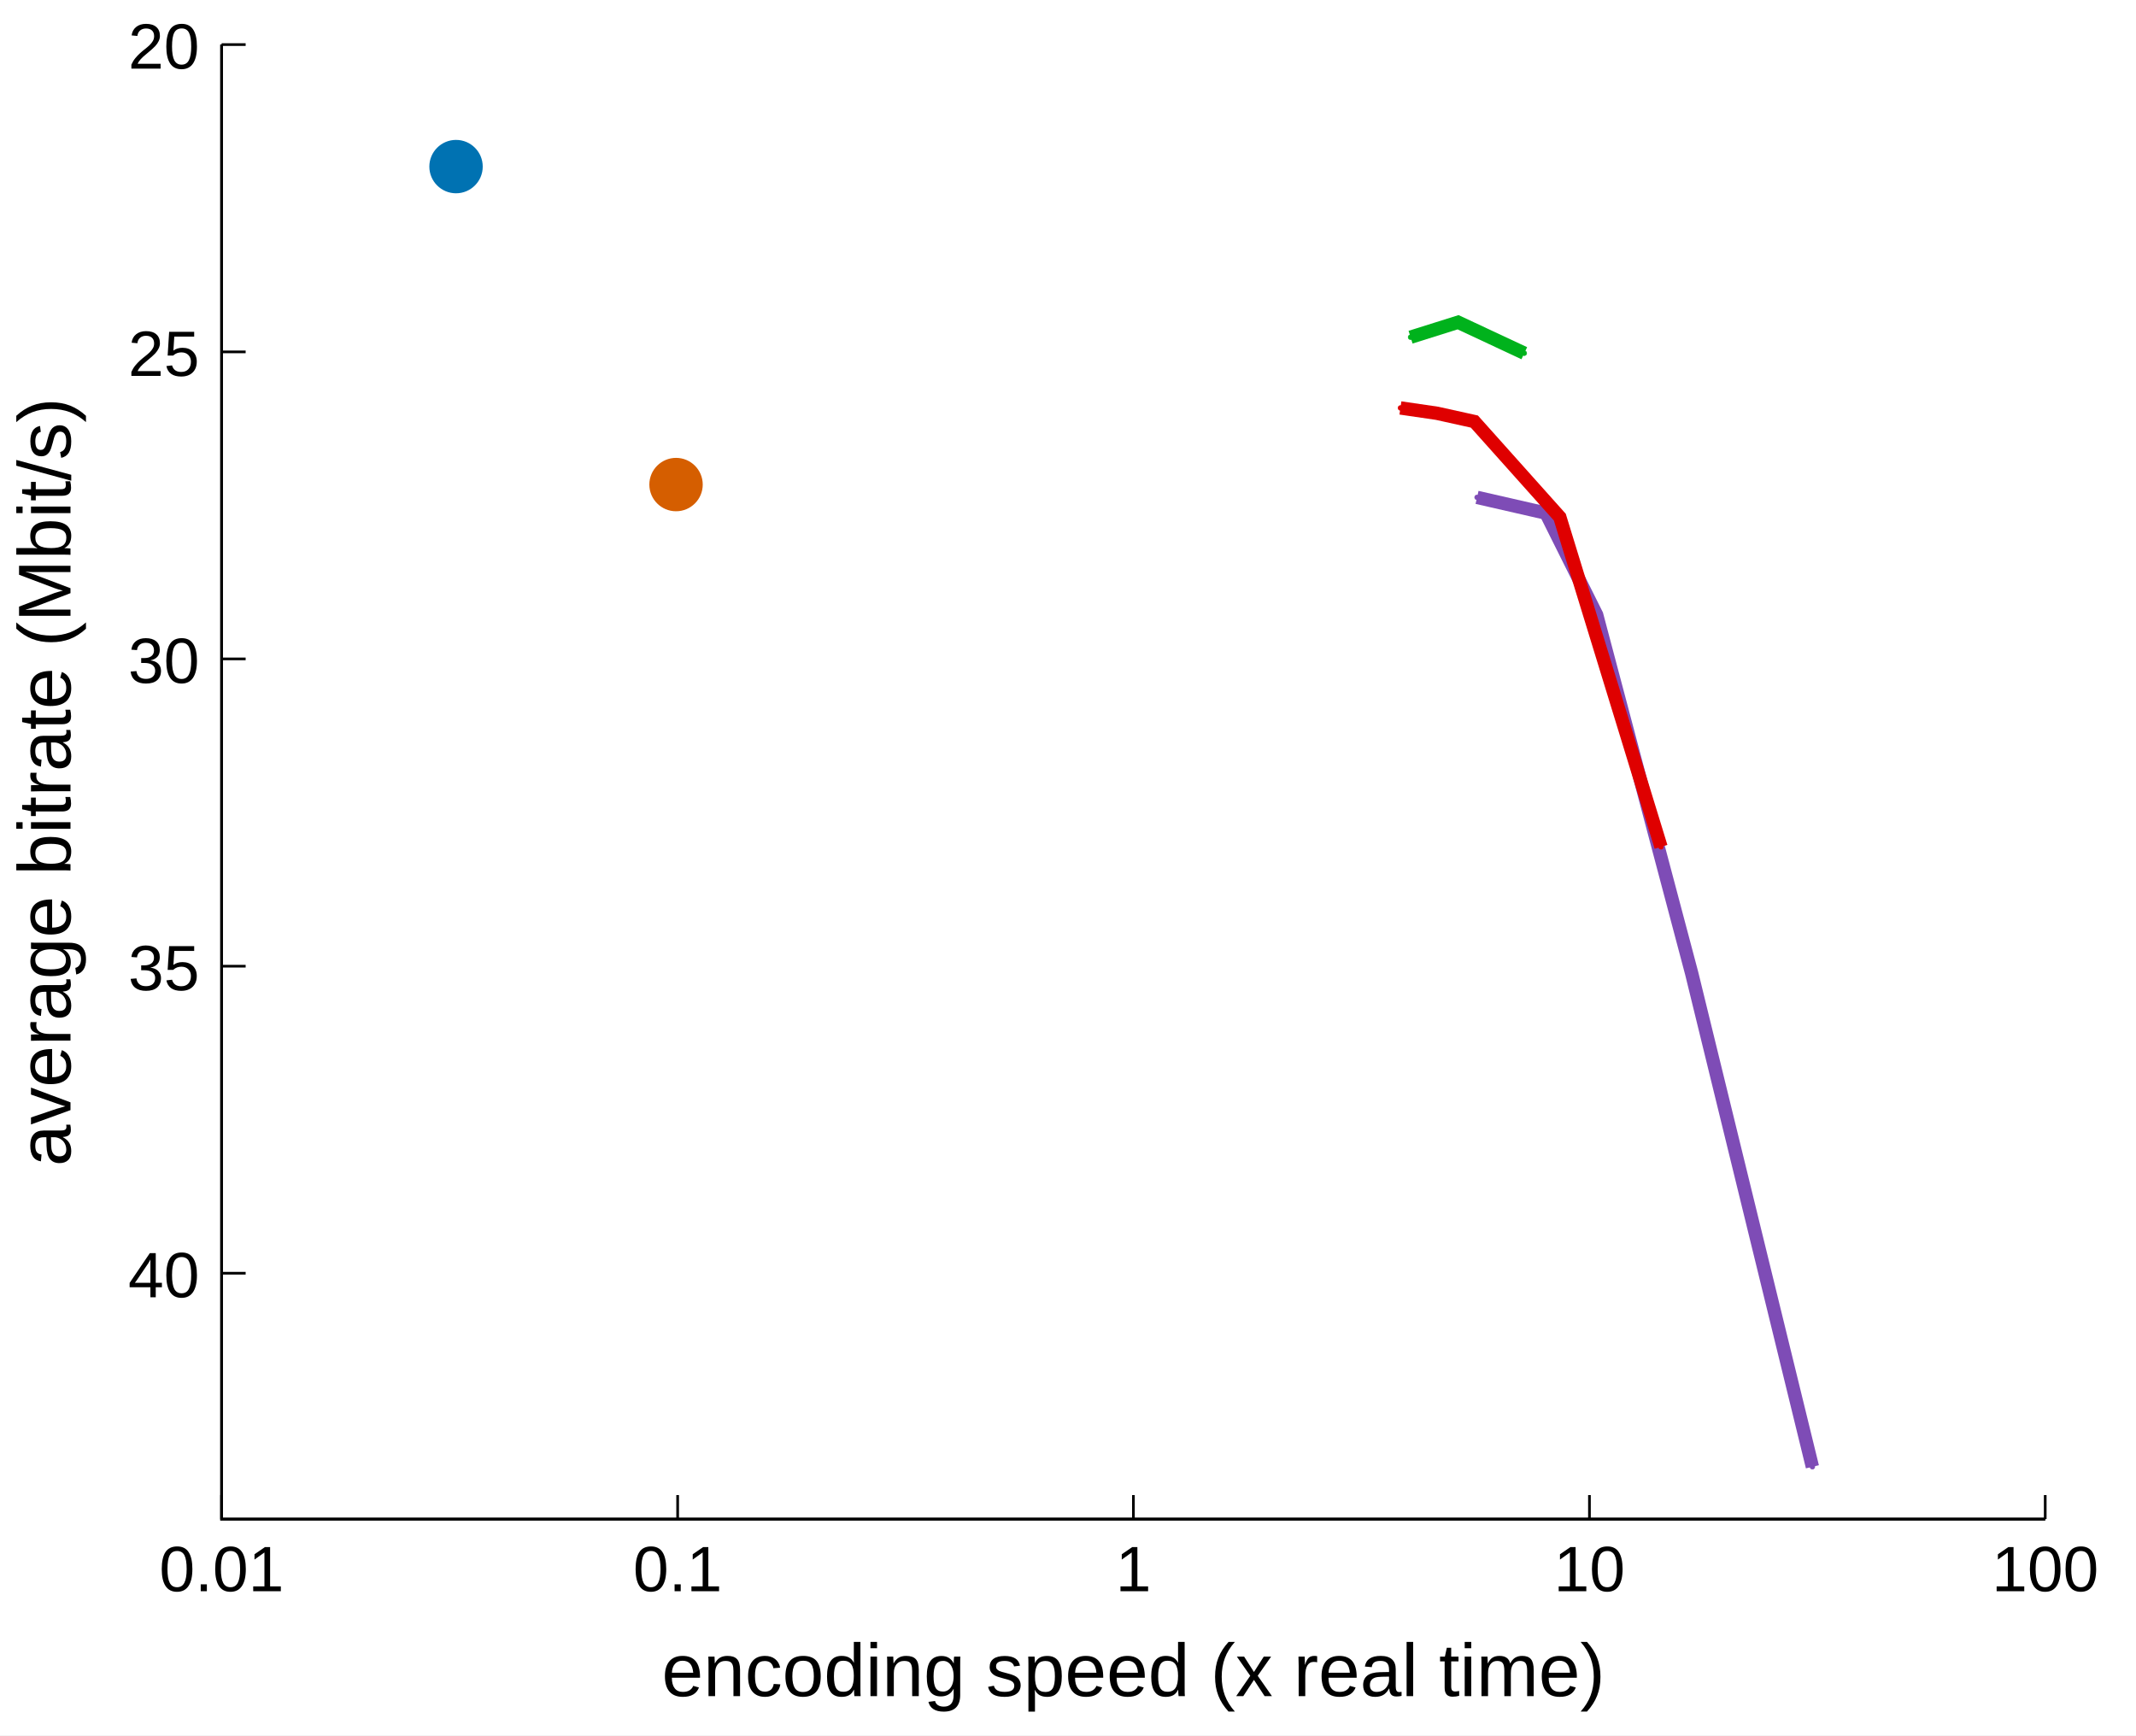
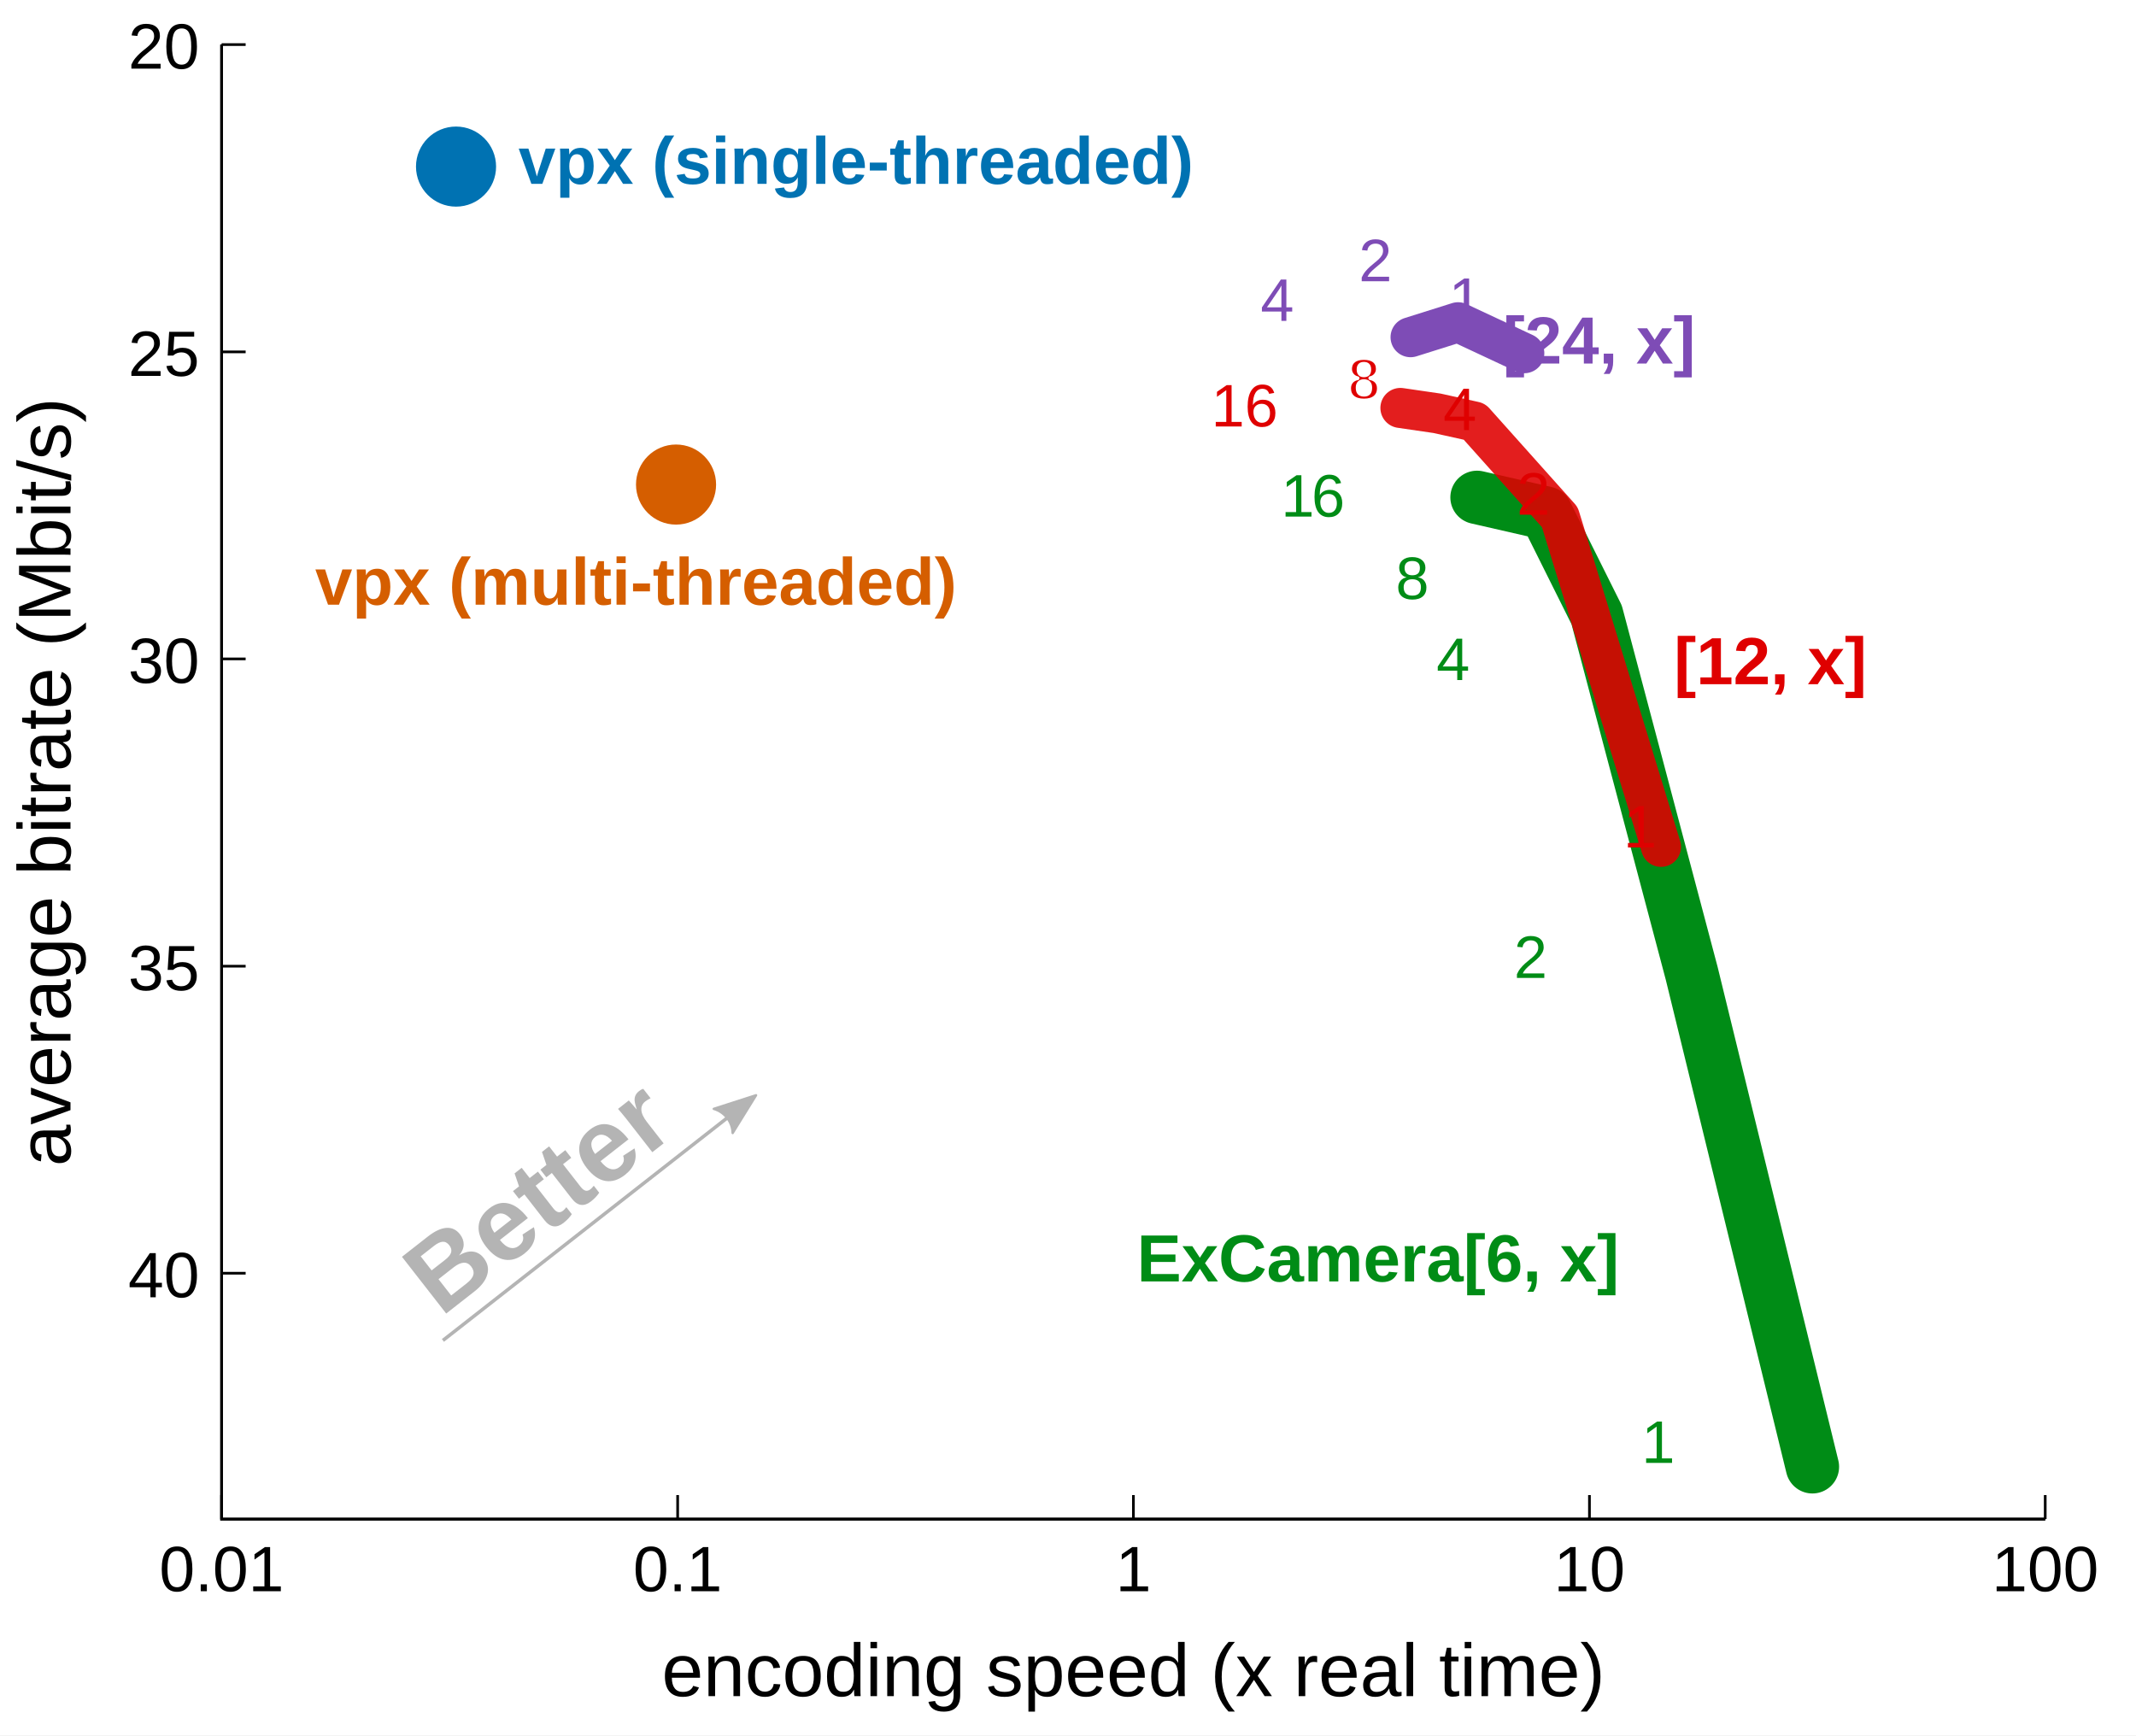
- <svg xmlns="http://www.w3.org/2000/svg" xmlns:xlink="http://www.w3.org/1999/xlink" width="800" height="650" viewBox="0 0 800 650">
-   <g id="gnuplot_canvas">
-     <rect x="0" y="0" width="800" height="650" fill="#ffffff" />
-     <defs>
-       <circle id="gpDot" r="0.5" stroke-width="0.5" />
-       <path id="gpPt0" stroke-width="0.222" stroke="currentColor" d="M-1,0 h2 M0,-1 v2" />
-       <path id="gpPt1" stroke-width="0.222" stroke="currentColor" d="M-1,-1 L1,1 M1,-1 L-1,1" />
-       <path id="gpPt2" stroke-width="0.222" stroke="currentColor" d="M-1,0 L1,0 M0,-1 L0,1 M-1,-1 L1,1 M-1,1 L1,-1" />
-       <rect id="gpPt3" stroke-width="0.222" stroke="currentColor" x="-1" y="-1" width="2" height="2" />
-       <rect id="gpPt4" stroke-width="0.222" stroke="currentColor" fill="currentColor" x="-1" y="-1" width="2" height="2" />
-       <circle id="gpPt5" stroke-width="0.222" stroke="currentColor" cx="0" cy="0" r="1" />
-       <use xlink:href="#gpPt5" id="gpPt6" fill="currentColor" stroke="none" />
-       <path id="gpPt7" stroke-width="0.222" stroke="currentColor" d="M0,-1.33 L-1.33,0.67 L1.33,0.67 z" />
-       <use xlink:href="#gpPt7" id="gpPt8" fill="currentColor" stroke="none" />
-       <use xlink:href="#gpPt7" id="gpPt9" stroke="currentColor" transform="rotate(180)" />
-       <use xlink:href="#gpPt9" id="gpPt10" fill="currentColor" stroke="none" />
-       <use xlink:href="#gpPt3" id="gpPt11" stroke="currentColor" transform="rotate(45)" />
-       <use xlink:href="#gpPt11" id="gpPt12" fill="currentColor" stroke="none" />
-       <path id="gpPt13" stroke-width="0.222" stroke="currentColor" d="M0,1.330 L1.265,0.411 L0.782,-1.067 L-0.782,-1.076 L-1.265,0.411 z" />
-       <use xlink:href="#gpPt13" id="gpPt14" fill="currentColor" stroke="none" />
-       <filter id="textbox" filterUnits="objectBoundingBox" x="0" y="0" height="1" width="1">
-         <feFlood flood-color="#FFFFFF" flood-opacity="1" result="bgnd" />
-         <feComposite in="SourceGraphic" in2="bgnd" operator="atop" />
+ <svg xmlns="http://www.w3.org/2000/svg" xmlns:xlink="http://www.w3.org/1999/xlink" width="800" height="650" viewBox="0 0 800 650" id="svg2" version="1.1">
+   <defs id="defs240">
+     <defs id="defs11">
+       <circle stroke-width="0.5" r="0.5" id="gpDot" />
+       <path stroke="currentColor" stroke-width="0.222" d="M-1,0 h2 M0,-1 v2" id="gpPt0" />
+       <path stroke="currentColor" stroke-width="0.222" d="M-1,-1 L1,1 M1,-1 L-1,1" id="gpPt1" />
+       <path stroke="currentColor" stroke-width="0.222" d="M-1,0 L1,0 M0,-1 L0,1 M-1,-1 L1,1 M-1,1 L1,-1" id="gpPt2" />
+       <rect stroke="currentColor" stroke-width="0.222" height="2" width="2" y="-1" x="-1" id="gpPt3" />
+       <rect fill="currentColor" stroke="currentColor" stroke-width="0.222" height="2" width="2" y="-1" x="-1" id="gpPt4" />
+       <circle stroke="currentColor" stroke-width="0.222" r="1" cy="0" cx="0" id="gpPt5" />
+       <use fill="currentColor" stroke="none" id="gpPt6" xlink:href="#gpPt5" />
+       <path stroke="currentColor" stroke-width="0.222" d="M0,-1.33 L-1.33,0.67 L1.33,0.67 z" id="gpPt7" />
+       <use fill="currentColor" stroke="none" id="gpPt8" xlink:href="#gpPt7" />
+       <use stroke="currentColor" transform="rotate(180)" id="gpPt9" xlink:href="#gpPt7" />
+       <use fill="currentColor" stroke="none" id="gpPt10" xlink:href="#gpPt9" />
+       <use stroke="currentColor" transform="rotate(45)" id="gpPt11" xlink:href="#gpPt3" />
+       <use fill="currentColor" stroke="none" id="gpPt12" xlink:href="#gpPt11" />
+       <path stroke="currentColor" stroke-width="0.222" d="M0,1.330 L1.265,0.411 L0.782,-1.067 L-0.782,-1.076 L-1.265,0.411 z" id="gpPt13" />
+       <use fill="currentColor" stroke="none" id="gpPt14" xlink:href="#gpPt13" />
+       <filter width="1" height="1" y="0" x="0" filterUnits="objectBoundingBox" id="textbox">
+         <feFlood id="feFlood30" result="bgnd" flood-opacity="1" flood-color="#FFFFFF" />
+         <feComposite id="feComposite32" operator="atop" in2="bgnd" in="SourceGraphic" />
      </filter>
-       <filter id="greybox" filterUnits="objectBoundingBox" x="0" y="0" height="1" width="1">
-         <feFlood flood-color="lightgrey" flood-opacity="1" result="grey" />
-         <feComposite in="SourceGraphic" in2="grey" operator="atop" />
+       <filter width="1" height="1" y="0" x="0" filterUnits="objectBoundingBox" id="greybox">
+         <feFlood id="feFlood35" result="grey" flood-opacity="1" flood-color="lightgrey" />
+         <feComposite id="feComposite37" operator="atop" in2="grey" in="SourceGraphic" />
      </filter>
    </defs>
-     <g fill="none" color="#FFFFFF" stroke="currentColor" stroke-width="1.00" stroke-linecap="butt" stroke-linejoin="miter">
- </g>
-     <g fill="none" color="black" stroke="currentColor" stroke-width="1.00" stroke-linecap="butt" stroke-linejoin="miter">
-       <path stroke="black" d="M83.0,16.7 L92.0,16.7  " />
-       <g transform="translate(74.7,25.7)" stroke="none" fill="black" font-family="Arial" font-size="24.00" text-anchor="end">
-         <text>
-           <tspan font-family="Arial"> 20</tspan>
-         </text>
-       </g>
-     </g>
-     <g fill="none" color="black" stroke="currentColor" stroke-width="1.00" stroke-linecap="butt" stroke-linejoin="miter">
-       <path stroke="black" d="M83.0,131.8 L92.0,131.8  " />
-       <g transform="translate(74.7,140.8)" stroke="none" fill="black" font-family="Arial" font-size="24.00" text-anchor="end">
-         <text>
-           <tspan font-family="Arial"> 25</tspan>
-         </text>
-       </g>
-     </g>
-     <g fill="none" color="black" stroke="currentColor" stroke-width="1.00" stroke-linecap="butt" stroke-linejoin="miter">
-       <path stroke="black" d="M83.0,246.8 L92.0,246.8  " />
-       <g transform="translate(74.7,255.8)" stroke="none" fill="black" font-family="Arial" font-size="24.00" text-anchor="end">
-         <text>
-           <tspan font-family="Arial"> 30</tspan>
-         </text>
-       </g>
-     </g>
-     <g fill="none" color="black" stroke="currentColor" stroke-width="1.00" stroke-linecap="butt" stroke-linejoin="miter">
-       <path stroke="black" d="M83.0,361.9 L92.0,361.9  " />
-       <g transform="translate(74.7,370.9)" stroke="none" fill="black" font-family="Arial" font-size="24.00" text-anchor="end">
-         <text>
-           <tspan font-family="Arial"> 35</tspan>
-         </text>
-       </g>
-     </g>
-     <g fill="none" color="black" stroke="currentColor" stroke-width="1.00" stroke-linecap="butt" stroke-linejoin="miter">
-       <path stroke="black" d="M83.0,476.9 L92.0,476.9  " />
-       <g transform="translate(74.7,485.9)" stroke="none" fill="black" font-family="Arial" font-size="24.00" text-anchor="end">
-         <text>
-           <tspan font-family="Arial"> 40</tspan>
-         </text>
-       </g>
-     </g>
-     <g fill="none" color="black" stroke="currentColor" stroke-width="1.00" stroke-linecap="butt" stroke-linejoin="miter">
-       <path stroke="black" d="M83.0,569.0 L83.0,560.0  " />
-       <g transform="translate(83.0,596.0)" stroke="none" fill="black" font-family="Arial" font-size="24.00" text-anchor="middle">
-         <text>
-           <tspan font-family="Arial">0.01</tspan>
-         </text>
-       </g>
-     </g>
-     <g fill="none" color="black" stroke="currentColor" stroke-width="1.00" stroke-linecap="butt" stroke-linejoin="miter">
-       <path stroke="black" d="M253.8,569.0 L253.8,560.0  " />
-       <g transform="translate(253.8,596.0)" stroke="none" fill="black" font-family="Arial" font-size="24.00" text-anchor="middle">
-         <text>
-           <tspan font-family="Arial">0.1</tspan>
-         </text>
-       </g>
-     </g>
-     <g fill="none" color="black" stroke="currentColor" stroke-width="1.00" stroke-linecap="butt" stroke-linejoin="miter">
-       <path stroke="black" d="M424.5,569.0 L424.5,560.0  " />
-       <g transform="translate(424.5,596.0)" stroke="none" fill="black" font-family="Arial" font-size="24.00" text-anchor="middle">
-         <text>
-           <tspan font-family="Arial">1</tspan>
-         </text>
-       </g>
-     </g>
-     <g fill="none" color="black" stroke="currentColor" stroke-width="1.00" stroke-linecap="butt" stroke-linejoin="miter">
-       <path stroke="black" d="M595.3,569.0 L595.3,560.0  " />
-       <g transform="translate(595.3,596.0)" stroke="none" fill="black" font-family="Arial" font-size="24.00" text-anchor="middle">
-         <text>
-           <tspan font-family="Arial">10</tspan>
-         </text>
-       </g>
-     </g>
-     <g fill="none" color="black" stroke="currentColor" stroke-width="1.00" stroke-linecap="butt" stroke-linejoin="miter">
-       <path stroke="black" d="M766.0,569.0 L766.0,560.0  " />
-       <g transform="translate(766.0,596.0)" stroke="none" fill="black" font-family="Arial" font-size="24.00" text-anchor="middle">
-         <text>
-           <tspan font-family="Arial">100</tspan>
-         </text>
-       </g>
-     </g>
-     <g fill="none" color="black" stroke="currentColor" stroke-width="1.00" stroke-linecap="butt" stroke-linejoin="miter">
- </g>
-     <g fill="none" color="black" stroke="currentColor" stroke-width="1.00" stroke-linecap="butt" stroke-linejoin="miter">
-       <path stroke="black" d="M83.0,16.7 L83.0,569.0 L766.0,569.0 M766.0,16.7 M83.0,16.7  " />
-     </g>
-     <g fill="none" color="black" stroke="currentColor" stroke-width="1.00" stroke-linecap="butt" stroke-linejoin="miter">
-       <g transform="translate(26.4,292.9) rotate(270)" stroke="none" fill="black" font-family="Arial" font-size="28.00" text-anchor="middle">
-         <text>
-           <tspan font-family="Arial">average bitrate (Mbit/s)</tspan>
-         </text>
-       </g>
-     </g>
-     <g fill="none" color="black" stroke="currentColor" stroke-width="1.00" stroke-linecap="butt" stroke-linejoin="miter">
-       <g transform="translate(788.4,292.9) rotate(270)" stroke="none" fill="black" font-family="Arial" font-size="12.00" text-anchor="middle">
-         <text />
-       </g>
-     </g>
-     <g fill="none" color="black" stroke="currentColor" stroke-width="1.00" stroke-linecap="butt" stroke-linejoin="miter">
-       <g transform="translate(424.5,635.3)" stroke="none" fill="black" font-family="Arial" font-size="28.00" text-anchor="middle">
-         <text>
-           <tspan font-family="Arial">encoding speed (x real time)</tspan>
-         </text>
-       </g>
-     </g>
-     <g fill="none" color="black" stroke="currentColor" stroke-width="1.00" stroke-linecap="butt" stroke-linejoin="miter">
-       <g transform="translate(424.5,30.2)" stroke="none" fill="black" font-family="Arial" font-size="12.00" text-anchor="middle">
-         <text />
-       </g>
-       <g transform="translate(424.5,30.3)" stroke="none" fill="black" font-family="Arial" font-size="12.00" text-anchor="middle">
-         <text />
-       </g>
-     </g>
-     <g fill="none" color="black" stroke="currentColor" stroke-width="1.00" stroke-linecap="butt" stroke-linejoin="miter">
-       <g transform="translate(41.5,632.9)" stroke="none" fill="black" font-family="Arial" font-size="12.00" text-anchor="start">
-         <text />
-       </g>
-     </g>
-     <g id="gnuplot_plot_1">
-       <g fill="none" color="black" stroke="currentColor" stroke-width="1.00" stroke-linecap="butt" stroke-linejoin="miter">
-         <path stroke="rgb(213,  94,   0)" d="M253.2,181.5  " />
-         <use xlink:href="#gpPt6" transform="translate(253.2,181.5) scale(9.00)" color="rgb(213,  94,   0)" />
-       </g>
-     </g>
-     <g id="gnuplot_plot_2">
-       <g fill="none" color="black" stroke="currentColor" stroke-width="1.00" stroke-linecap="butt" stroke-linejoin="miter">
-         <path stroke="rgb(  0, 114, 178)" d="M170.8,62.4  " />
-         <use xlink:href="#gpPt6" transform="translate(170.8,62.4) scale(9.00)" color="rgb(  0, 114, 178)" />
-       </g>
-     </g>
-     <g id="gnuplot_plot_3">
-       <g fill="none" color="#FFFFFF" stroke="rgb(  0, 114, 178)" stroke-width="5.00" stroke-linecap="butt" stroke-linejoin="miter">
- </g>
-       <g fill="none" color="black" stroke="currentColor" stroke-width="5.00" stroke-linecap="butt" stroke-linejoin="miter">
-         <path stroke="rgb(126,  76, 182)" d="M678.8,549.4 L633.6,364.6 L598.0,230.3 L579.0,192.2 L553.2,186.3  " />
-         <use xlink:href="#gpPt6" transform="translate(678.8,549.4) scale(0.90)" color="rgb(126,  76, 182)" />
-         <use xlink:href="#gpPt6" transform="translate(633.6,364.6) scale(0.90)" color="rgb(126,  76, 182)" />
-         <use xlink:href="#gpPt6" transform="translate(598.0,230.3) scale(0.90)" color="rgb(126,  76, 182)" />
-         <use xlink:href="#gpPt6" transform="translate(579.0,192.2) scale(0.90)" color="rgb(126,  76, 182)" />
-         <use xlink:href="#gpPt6" transform="translate(553.2,186.3) scale(0.90)" color="rgb(126,  76, 182)" />
-       </g>
-     </g>
-     <g id="gnuplot_plot_4">
-       <g fill="none" color="black" stroke="currentColor" stroke-width="5.00" stroke-linecap="butt" stroke-linejoin="miter">
-         <path stroke="rgb(223,   0,   0)" d="M622.1,317.2 L584.2,193.7 L552.2,157.9 L538.2,154.8 L524.5,152.8  " />
-         <use xlink:href="#gpPt6" transform="translate(622.1,317.2) scale(0.90)" color="rgb(223,   0,   0)" />
-         <use xlink:href="#gpPt6" transform="translate(584.2,193.7) scale(0.90)" color="rgb(223,   0,   0)" />
-         <use xlink:href="#gpPt6" transform="translate(552.2,157.9) scale(0.90)" color="rgb(223,   0,   0)" />
-         <use xlink:href="#gpPt6" transform="translate(538.2,154.8) scale(0.90)" color="rgb(223,   0,   0)" />
-         <use xlink:href="#gpPt6" transform="translate(524.5,152.8) scale(0.90)" color="rgb(223,   0,   0)" />
-       </g>
-     </g>
-     <g id="gnuplot_plot_5">
-       <g fill="none" color="black" stroke="currentColor" stroke-width="5.00" stroke-linecap="butt" stroke-linejoin="miter">
-         <path stroke="rgb(  0, 178,  28)" d="M570.9,132.3 L546.1,120.7 L528.3,126.3  " />
-         <use xlink:href="#gpPt6" transform="translate(570.9,132.3) scale(0.90)" color="rgb(  0, 178,  28)" />
-         <use xlink:href="#gpPt6" transform="translate(546.1,120.7) scale(0.90)" color="rgb(  0, 178,  28)" />
-         <use xlink:href="#gpPt6" transform="translate(528.3,126.3) scale(0.90)" color="rgb(  0, 178,  28)" />
-       </g>
-     </g>
-     <g fill="none" color="#FFFFFF" stroke="rgb(  0, 178,  28)" stroke-width="2.00" stroke-linecap="butt" stroke-linejoin="miter">
- </g>
-     <g fill="none" color="black" stroke="currentColor" stroke-width="2.00" stroke-linecap="butt" stroke-linejoin="miter">
- </g>
-     <g fill="none" color="black" stroke="black" stroke-width="1.00" stroke-linecap="butt" stroke-linejoin="miter">
- </g>
-     <g fill="none" color="black" stroke="currentColor" stroke-width="1.00" stroke-linecap="butt" stroke-linejoin="miter">
-       <path stroke="black" d="M83.0,16.7 L83.0,569.0 L766.0,569.0 M766.0,16.7 M83.0,16.7  " />
-     </g>
-     <g fill="none" color="black" stroke="currentColor" stroke-width="1.00" stroke-linecap="butt" stroke-linejoin="miter">
- </g>
+     <marker style="overflow:visible" id="Arrow2Lend" refX="0" refY="0" orient="auto">
+       <path transform="matrix(-1.1,0,0,-1.1,-1.1,0)" d="M 8.719,4.034 -2.207,0.016 8.719,-4.002 c -1.745,2.372 -1.735,5.617 -6e-7,8.035 z" style="fill:#b4b4b4;fill-opacity:1;fill-rule:evenodd;stroke:#b4b4b4;stroke-width:0.625;stroke-linejoin:round;stroke-opacity:1" id="path4790" />
+     </marker>
+   </defs>
+   <rect style="fill:#ffffff" id="rect9" height="650" width="800" y="0" x="0" />
+   <g style="color:#ffffff;fill:none;stroke:currentColor;stroke-width:1;stroke-linecap:butt;stroke-linejoin:miter" id="g39" />
+   <g style="color:#000000;fill:none;stroke:currentColor;stroke-width:1;stroke-linecap:butt;stroke-linejoin:miter" id="g41">
+     <path style="stroke:#000000" id="path43" d="m 83,16.7 9,0" />
+     <g style="font-size:24px;font-family:Arial;text-anchor:end;fill:#000000;stroke:none" id="g45" font-size="24.00" transform="translate(74.7,25.7)">
+       <text id="text47">
+         <tspan style="font-family:Arial" id="tspan49">20</tspan>
+       </text>
+     </g>
+   </g>
+   <g style="color:#000000;fill:none;stroke:currentColor;stroke-width:1;stroke-linecap:butt;stroke-linejoin:miter" id="g51">
+     <path style="stroke:#000000" id="path53" d="m 83,131.8 9,0" />
+     <g style="font-size:24px;font-family:Arial;text-anchor:end;fill:#000000;stroke:none" id="g55" font-size="24.00" transform="translate(74.7,140.8)">
+       <text id="text57">
+         <tspan style="font-family:Arial" id="tspan59">25</tspan>
+       </text>
+     </g>
+   </g>
+   <g style="color:#000000;fill:none;stroke:currentColor;stroke-width:1;stroke-linecap:butt;stroke-linejoin:miter" id="g61">
+     <path style="stroke:#000000" id="path63" d="m 83,246.8 9,0" />
+     <g style="font-size:24px;font-family:Arial;text-anchor:end;fill:#000000;stroke:none" id="g65" font-size="24.00" transform="translate(74.7,255.8)">
+       <text id="text67">
+         <tspan style="font-family:Arial" id="tspan69">30</tspan>
+       </text>
+     </g>
+   </g>
+   <g style="color:#000000;fill:none;stroke:currentColor;stroke-width:1;stroke-linecap:butt;stroke-linejoin:miter" id="g71">
+     <path style="stroke:#000000" id="path73" d="m 83,361.9 9,0" />
+     <g style="font-size:24px;font-family:Arial;text-anchor:end;fill:#000000;stroke:none" id="g75" font-size="24.00" transform="translate(74.7,370.9)">
+       <text id="text77">
+         <tspan style="font-family:Arial" id="tspan79">35</tspan>
+       </text>
+     </g>
+   </g>
+   <g style="color:#000000;fill:none;stroke:currentColor;stroke-width:1;stroke-linecap:butt;stroke-linejoin:miter" id="g81">
+     <path style="stroke:#000000" id="path83" d="m 83,476.9 9,0" />
+     <g style="font-size:24px;font-family:Arial;text-anchor:end;fill:#000000;stroke:none" id="g85" font-size="24.00" transform="translate(74.7,485.9)">
+       <text id="text87">
+         <tspan style="font-family:Arial" id="tspan89">40</tspan>
+       </text>
+     </g>
+   </g>
+   <g style="color:#000000;fill:none;stroke:currentColor;stroke-width:1;stroke-linecap:butt;stroke-linejoin:miter" id="g91">
+     <path style="stroke:#000000" id="path93" d="m 83,569 0,-9" />
+     <g style="font-size:24px;font-family:Arial;text-anchor:middle;fill:#000000;stroke:none" id="g95" font-size="24.00" transform="translate(83,596)">
+       <text id="text97">
+         <tspan style="font-family:Arial" id="tspan99">0.01</tspan>
+       </text>
+     </g>
+   </g>
+   <g style="color:#000000;fill:none;stroke:currentColor;stroke-width:1;stroke-linecap:butt;stroke-linejoin:miter" id="g101">
+     <path style="stroke:#000000" id="path103" d="m 253.8,569 0,-9" />
+     <g style="font-size:24px;font-family:Arial;text-anchor:middle;fill:#000000;stroke:none" id="g105" font-size="24.00" transform="translate(253.8,596)">
+       <text id="text107">
+         <tspan style="font-family:Arial" id="tspan109">0.1</tspan>
+       </text>
+     </g>
+   </g>
+   <g style="color:#000000;fill:none;stroke:currentColor;stroke-width:1;stroke-linecap:butt;stroke-linejoin:miter" id="g111">
+     <path style="stroke:#000000" id="path113" d="m 424.5,569 0,-9" />
+     <g style="font-size:24px;font-family:Arial;text-anchor:middle;fill:#000000;stroke:none" id="g115" font-size="24.00" transform="translate(424.5,596)">
+       <text id="text117">
+         <tspan style="font-family:Arial" id="tspan119">1</tspan>
+       </text>
+     </g>
+   </g>
+   <g style="color:#000000;fill:none;stroke:currentColor;stroke-width:1;stroke-linecap:butt;stroke-linejoin:miter" id="g121">
+     <path style="stroke:#000000" id="path123" d="m 595.3,569 0,-9" />
+     <g style="font-size:24px;font-family:Arial;text-anchor:middle;fill:#000000;stroke:none" id="g125" font-size="24.00" transform="translate(595.3,596)">
+       <text id="text127">
+         <tspan style="font-family:Arial" id="tspan129">10</tspan>
+       </text>
+     </g>
+   </g>
+   <g style="color:#000000;fill:none;stroke:currentColor;stroke-width:1;stroke-linecap:butt;stroke-linejoin:miter" id="g131">
+     <path style="stroke:#000000" id="path133" d="m 766,569 0,-9" />
+     <g style="font-size:24px;font-family:Arial;text-anchor:middle;fill:#000000;stroke:none" id="g135" font-size="24.00" transform="translate(766,596)">
+       <text id="text137">
+         <tspan style="font-family:Arial" id="tspan139">100</tspan>
+       </text>
+     </g>
+   </g>
+   <g style="color:#000000;fill:none;stroke:currentColor;stroke-width:1;stroke-linecap:butt;stroke-linejoin:miter" id="g141" />
+   <g style="color:#000000;fill:none;stroke:currentColor;stroke-width:1;stroke-linecap:butt;stroke-linejoin:miter" id="g143">
+     <path style="stroke:#000000" id="path145" d="m 83,16.7 0,552.3 683,0 m 0,-552.3 m -683,0" />
+   </g>
+   <g style="color:#000000;fill:none;stroke:currentColor;stroke-width:1;stroke-linecap:butt;stroke-linejoin:miter" id="g147">
+     <g style="font-size:28px;font-family:Arial;text-anchor:middle;fill:#000000;stroke:none" id="g149" font-size="28.00" transform="matrix(0,-1,1,0,26.4,292.9)">
+       <text id="text151">
+         <tspan style="font-family:Arial" id="tspan153">average bitrate (Mbit/s)</tspan>
+       </text>
+     </g>
+   </g>
+   <g style="color:#000000;fill:none;stroke:currentColor;stroke-width:1;stroke-linecap:butt;stroke-linejoin:miter" id="g155">
+     <g style="font-size:12px;font-family:Arial;text-anchor:middle;fill:#000000;stroke:none" id="g157" font-size="12.00" transform="matrix(0,-1,1,0,788.4,292.9)">
+       <text id="text159" />
+     </g>
+   </g>
+   <g style="color:#000000;fill:none;stroke:currentColor;stroke-width:1;stroke-linecap:butt;stroke-linejoin:miter" id="g161">
+     <g style="font-size:28px;font-family:Arial;text-anchor:middle;fill:#000000;stroke:none" id="g163" font-size="28.00" transform="translate(424.5,635.3)">
+       <text id="text165">
+         <tspan style="font-family:Arial" id="tspan167">encoding speed (x real time)</tspan>
+       </text>
+     </g>
+   </g>
+   <g style="color:#000000;fill:none;stroke:currentColor;stroke-width:1;stroke-linecap:butt;stroke-linejoin:miter" id="g169">
+     <g style="font-size:12px;font-family:Arial;text-anchor:middle;fill:#000000;stroke:none" id="g171" font-size="12.00" transform="translate(424.5,30.2)">
+       <text id="text173" />
+     </g>
+     <g style="font-size:12px;font-family:Arial;text-anchor:middle;fill:#000000;stroke:none" id="g175" font-size="12.00" transform="translate(424.5,30.3)">
+       <text id="text177" />
+     </g>
+   </g>
+   <g style="color:#000000;fill:none;stroke:currentColor;stroke-width:1;stroke-linecap:butt;stroke-linejoin:miter" id="g179">
+     <g style="font-size:12px;font-family:Arial;text-anchor:start;fill:#000000;stroke:none" id="g181" font-size="12.00" transform="translate(41.5,632.9)">
+       <text id="text183" />
+     </g>
+   </g>
+   <g id="gnuplot_plot_1">
+     <g style="color:#000000;fill:none;stroke:currentColor;stroke-width:1;stroke-linecap:butt;stroke-linejoin:miter" id="g188">
+       <path style="stroke:#d55e00" id="path190" d="M 253.2,181.5" />
+       <use height="100%" width="100%" y="0" x="0" style="color:#d55e00" id="use192" transform="matrix(13.5,0,0,13.5,253.2,181.5)" xlink:href="#gpPt6" />
+     </g>
+   </g>
+   <g id="gnuplot_plot_2">
+     <g style="color:#000000;fill:none;stroke:currentColor;stroke-width:1;stroke-linecap:butt;stroke-linejoin:miter" id="g197">
+       <path style="stroke:#0072b2" id="path199" d="M 170.8,62.4" />
+       <use height="100%" width="100%" y="0" x="0" style="color:#0072b2" id="use201" transform="matrix(13.5,0,0,13.5,170.8,62.4)" xlink:href="#gpPt6" />
+     </g>
+   </g>
+   <g id="gnuplot_plot_3" style="stroke-width:20;stroke-miterlimit:4;stroke-dasharray:none;stroke:#008c16;stroke-opacity:1;stroke-linejoin:round;stroke-linecap:round">
+     <g style="color:#ffffff;fill:none;stroke:#008c16;stroke-width:20;stroke-linecap:round;stroke-linejoin:round;stroke-miterlimit:4;stroke-dasharray:none;stroke-opacity:1" id="g206" />
+     <g style="color:#000000;fill:none;stroke:#008c16;stroke-width:20;stroke-linecap:round;stroke-linejoin:round;stroke-miterlimit:4;stroke-dasharray:none;stroke-opacity:1" id="g208">
+       <path style="stroke:#008c16;stroke-width:20;stroke-miterlimit:4;stroke-dasharray:none;stroke-opacity:1;stroke-linejoin:round;stroke-linecap:round" id="path210" d="M 678.8,549.4 633.6,364.6 598,230.3 579,192.2 553.2,186.3" />
+     </g>
+   </g>
+   <g id="gnuplot_plot_4" style="stroke-width:15;stroke-miterlimit:4;stroke-dasharray:none;stroke:#df0000;stroke-opacity:0.882;stroke-linecap:round;stroke-linejoin:round">
+     <g style="color:#000000;fill:none;stroke:#df0000;stroke-width:15;stroke-linecap:round;stroke-linejoin:round;stroke-miterlimit:4;stroke-dasharray:none;stroke-opacity:0.882" id="g215">
+       <path style="stroke:#df0000;stroke-width:15;stroke-miterlimit:4;stroke-dasharray:none;stroke-opacity:0.882;stroke-linecap:round;stroke-linejoin:round" id="path217" d="m 622.1,317.2 -37.9,-123.5 -32,-35.8 -14,-3.1 -13.7,-2" />
+     </g>
+   </g>
+   <g id="gnuplot_plot_5" style="stroke-width:15;stroke-miterlimit:4;stroke-dasharray:none;stroke:#7e4cb6;stroke-opacity:1">
+     <g style="color:#000000;fill:none;stroke:#7e4cb6;stroke-width:15;stroke-linecap:round;stroke-linejoin:round;stroke-miterlimit:4;stroke-dasharray:none;stroke-opacity:1" id="g222">
+       <path style="stroke:#7e4cb6;stroke-width:15;stroke-miterlimit:4;stroke-dasharray:none;stroke-linejoin:round;stroke-linecap:round;stroke-opacity:1" id="path224" d="m 570.9,132.3 -24.8,-11.6 -17.8,5.6" />
+     </g>
+   </g>
+   <g style="color:#ffffff;fill:none;stroke:#00b21c;stroke-width:2;stroke-linecap:butt;stroke-linejoin:miter" id="g226" />
+   <g style="color:#000000;fill:none;stroke:currentColor;stroke-width:2;stroke-linecap:butt;stroke-linejoin:miter" id="g228" />
+   <g style="color:#000000;fill:none;stroke:#000000;stroke-width:1;stroke-linecap:butt;stroke-linejoin:miter" id="g230" />
+   <g style="color:#000000;fill:none;stroke:currentColor;stroke-width:1;stroke-linecap:butt;stroke-linejoin:miter" id="g232">
+     <path style="stroke:#000000" id="path234" d="m 83,16.7 0,552.3 683,0 m 0,-552.3 m -683,0" />
+   </g>
+   <g style="color:#000000;fill:none;stroke:currentColor;stroke-width:1;stroke-linecap:butt;stroke-linejoin:miter" id="g236" />
+   <text xml:space="preserve" style="font-style:normal;font-weight:normal;font-size:40px;line-height:125%;font-family:sans-serif;letter-spacing:0px;word-spacing:0px;fill:#0072b2;fill-opacity:1;stroke:none;stroke-width:1px;stroke-linecap:butt;stroke-linejoin:miter;stroke-opacity:1" x="194.193" y="68.87" id="text4394">
+     <tspan id="tspan4396" x="194.193" y="68.87" style="font-style:normal;font-variant:normal;font-weight:bold;font-stretch:normal;font-size:25px;font-family:Arial;-inkscape-font-specification:'Arial Bold';fill:#0072b2;fill-opacity:1">vpx (single-threaded)</tspan>
+   </text>
+   <text id="text4398" y="226.501" x="253.792" style="font-style:normal;font-weight:normal;font-size:40px;line-height:125%;font-family:sans-serif;text-align:center;letter-spacing:0px;word-spacing:0px;text-anchor:middle;fill:#d55e00;fill-opacity:1;stroke:none;stroke-width:1px;stroke-linecap:butt;stroke-linejoin:miter;stroke-opacity:1" xml:space="preserve">
+     <tspan style="font-style:normal;font-variant:normal;font-weight:bold;font-stretch:normal;font-size:25px;font-family:Arial;-inkscape-font-specification:'Arial Bold';text-align:center;text-anchor:middle;fill:#d55e00;fill-opacity:1" y="226.501" x="253.792" id="tspan4400">vpx (multi-threaded)</tspan>
+   </text>
+   <text xml:space="preserve" style="font-style:normal;font-weight:normal;font-size:40px;line-height:125%;font-family:sans-serif;text-align:end;letter-spacing:0px;word-spacing:0px;text-anchor:end;fill:#008c16;fill-opacity:1;stroke:none;stroke-width:1px;stroke-linecap:butt;stroke-linejoin:miter;stroke-opacity:1" x="637.648" y="479.983" id="text4402">
+     <tspan id="tspan4404" x="637.648" y="479.983" style="font-style:normal;font-variant:normal;font-weight:bold;font-stretch:normal;font-size:25px;font-family:Arial;-inkscape-font-specification:'Arial Bold';text-align:end;text-anchor:end;fill:#008c16;fill-opacity:1">ExCamera[6, x]</tspan>
+   </text>
+   <text id="text4406" y="256.275" x="626.945" style="font-style:normal;font-weight:normal;font-size:40px;line-height:125%;font-family:sans-serif;text-align:start;letter-spacing:0px;word-spacing:0px;text-anchor:start;fill:#df0000;fill-opacity:1;stroke:none;stroke-width:1px;stroke-linecap:butt;stroke-linejoin:miter;stroke-opacity:1" xml:space="preserve">
+     <tspan style="font-style:normal;font-variant:normal;font-weight:bold;font-stretch:normal;font-size:25px;font-family:Arial;-inkscape-font-specification:'Arial Bold';text-align:start;text-anchor:start;fill:#df0000;fill-opacity:1" y="256.275" x="626.945" id="tspan4408">[12, x]</tspan>
+   </text>
+   <text xml:space="preserve" style="font-style:normal;font-weight:normal;font-size:40px;line-height:125%;font-family:sans-serif;text-align:end;letter-spacing:0px;word-spacing:0px;text-anchor:end;fill:#7e4cb6;fill-opacity:1;stroke:none;stroke-width:1px;stroke-linecap:butt;stroke-linejoin:miter;stroke-opacity:1" x="666.231" y="136.17" id="text4410">
+     <tspan id="tspan4412" x="666.231" y="136.17" style="font-style:normal;font-variant:normal;font-weight:bold;font-stretch:normal;font-size:25px;font-family:Arial;-inkscape-font-specification:'Arial Bold';text-align:end;text-anchor:end;fill:#7e4cb6;fill-opacity:1">[24, x]</tspan>
+   </text>
+   <text id="text5292" y="547.947" x="658.528" style="font-style:normal;font-weight:normal;font-size:40px;line-height:125%;font-family:sans-serif;text-align:end;letter-spacing:0px;word-spacing:0px;text-anchor:end;fill:#008c16;fill-opacity:1;stroke:none;stroke-width:1px;stroke-linecap:butt;stroke-linejoin:miter;stroke-opacity:1;" xml:space="preserve">
+     <tspan style="font-style:normal;font-variant:normal;font-weight:normal;font-stretch:normal;font-size:22.5px;font-family:Arial;-inkscape-font-specification:Arial;text-align:end;text-anchor:end;fill:#008c16;fill-opacity:1;" y="547.947" x="658.528" id="tspan5294">1</tspan>
+   </text>
+   <text xml:space="preserve" style="font-style:normal;font-weight:normal;font-size:40px;line-height:125%;font-family:sans-serif;text-align:end;letter-spacing:0px;word-spacing:0px;text-anchor:end;fill:#008c16;fill-opacity:1;stroke:none;stroke-width:1px;stroke-linecap:butt;stroke-linejoin:miter;stroke-opacity:1;" x="610.731" y="366.299" id="text5296">
+     <tspan id="tspan5298" x="610.731" y="366.299" style="font-style:normal;font-variant:normal;font-weight:normal;font-stretch:normal;font-size:22.5px;font-family:Arial;-inkscape-font-specification:Arial;text-align:end;text-anchor:end;fill:#008c16;fill-opacity:1;">2</tspan>
+   </text>
+   <text id="text5306" y="254.708" x="581.689" style="font-style:normal;font-weight:normal;font-size:40px;line-height:125%;font-family:sans-serif;text-align:end;letter-spacing:0px;word-spacing:0px;text-anchor:end;fill:#008c16;fill-opacity:1;stroke:none;stroke-width:1px;stroke-linecap:butt;stroke-linejoin:miter;stroke-opacity:1" xml:space="preserve">
+     <tspan style="font-style:normal;font-variant:normal;font-weight:normal;font-stretch:normal;font-size:22.5px;font-family:Arial;-inkscape-font-specification:Arial;text-align:end;text-anchor:end;fill:#008c16;fill-opacity:1" y="254.708" x="581.689" id="tspan5308">4</tspan>
+   </text>
+   <text xml:space="preserve" style="font-style:normal;font-weight:normal;font-size:40px;line-height:125%;font-family:sans-serif;text-align:end;letter-spacing:0px;word-spacing:0px;text-anchor:end;fill:#008c16;fill-opacity:1;stroke:none;stroke-width:1px;stroke-linecap:butt;stroke-linejoin:miter;stroke-opacity:1;" x="566.418" y="224.371" id="text5310">
+     <tspan id="tspan5312" x="566.418" y="224.371" style="font-style:normal;font-variant:normal;font-weight:normal;font-stretch:normal;font-size:22.5px;font-family:Arial;-inkscape-font-specification:Arial;text-align:end;text-anchor:end;fill:#008c16;fill-opacity:1;">8</tspan>
+   </text>
+   <text id="text5314" y="193.489" x="536" style="font-style:normal;font-weight:normal;font-size:40px;line-height:125%;font-family:sans-serif;text-align:end;letter-spacing:0px;word-spacing:0px;text-anchor:end;fill:#008c16;fill-opacity:1;stroke:none;stroke-width:1px;stroke-linecap:butt;stroke-linejoin:miter;stroke-opacity:1;" xml:space="preserve">
+     <tspan style="font-style:normal;font-variant:normal;font-weight:normal;font-stretch:normal;font-size:22.5px;font-family:Arial;-inkscape-font-specification:Arial;text-align:end;letter-spacing:-1.1px;text-anchor:end;fill:#008c16;fill-opacity:1;" y="193.489" x="534.9" id="tspan5316">16</tspan>
+   </text>
+   <text xml:space="preserve" style="font-style:normal;font-weight:normal;font-size:40px;line-height:125%;font-family:sans-serif;text-align:end;letter-spacing:0px;word-spacing:0px;text-anchor:end;fill:#df0000;fill-opacity:1;stroke:none;stroke-width:1px;stroke-linecap:butt;stroke-linejoin:miter;stroke-opacity:1" x="651.715" y="317.411" id="text5318">
+     <tspan id="tspan5320" x="651.715" y="317.411" style="font-style:normal;font-variant:normal;font-weight:normal;font-stretch:normal;font-size:22.5px;font-family:Arial;-inkscape-font-specification:Arial;text-align:end;text-anchor:end;fill:#df0000;fill-opacity:1">1</tspan>
+   </text>
+   <text id="text5328" y="192.782" x="611.778" style="font-style:normal;font-weight:normal;font-size:40px;line-height:125%;font-family:sans-serif;text-align:end;letter-spacing:0px;word-spacing:0px;text-anchor:end;fill:#df0000;fill-opacity:1;stroke:none;stroke-width:1px;stroke-linecap:butt;stroke-linejoin:miter;stroke-opacity:1" xml:space="preserve">
+     <tspan style="font-style:normal;font-variant:normal;font-weight:normal;font-stretch:normal;font-size:22.5px;font-family:Arial;-inkscape-font-specification:Arial;text-align:end;text-anchor:end;fill:#df0000;fill-opacity:1" y="192.782" x="611.778" id="tspan5330">2</tspan>
+   </text>
+   <text xml:space="preserve" style="font-style:normal;font-weight:normal;font-size:40px;line-height:125%;font-family:sans-serif;text-align:end;letter-spacing:0px;word-spacing:0px;text-anchor:end;fill:#df0000;fill-opacity:1;stroke:none;stroke-width:1px;stroke-linecap:butt;stroke-linejoin:miter;stroke-opacity:1" x="509.853" y="159.731" id="text5332">
+     <tspan id="tspan5334" x="509.853" y="159.731" style="font-style:normal;font-variant:normal;font-weight:normal;font-stretch:normal;font-size:22.5px;font-family:Arial;-inkscape-font-specification:Arial;text-align:end;text-anchor:end;fill:#df0000;fill-opacity:1">16</tspan>
+   </text>
+   <text id="text5336" y="161.108" x="584.236" style="font-style:normal;font-weight:normal;font-size:40px;line-height:125%;font-family:sans-serif;text-align:end;letter-spacing:0px;word-spacing:0px;text-anchor:end;fill:#df0000;fill-opacity:1;stroke:none;stroke-width:1px;stroke-linecap:butt;stroke-linejoin:miter;stroke-opacity:1" xml:space="preserve">
+     <tspan style="font-style:normal;font-variant:normal;font-weight:normal;font-stretch:normal;font-size:22.5px;font-family:Arial;-inkscape-font-specification:Arial;text-align:end;text-anchor:end;fill:#df0000;fill-opacity:1" y="161.108" x="584.236" id="tspan5338">4</tspan>
+   </text>
+   <text id="text5340" y="119.794" x="586.301" style="font-style:normal;font-weight:normal;font-size:40px;line-height:125%;font-family:sans-serif;text-align:end;letter-spacing:0px;word-spacing:0px;text-anchor:end;fill:#7e4cb6;fill-opacity:1;stroke:none;stroke-width:1px;stroke-linecap:butt;stroke-linejoin:miter;stroke-opacity:1;" xml:space="preserve">
+     <tspan style="font-style:normal;font-variant:normal;font-weight:normal;font-stretch:normal;font-size:22.5px;font-family:Arial;-inkscape-font-specification:Arial;text-align:end;text-anchor:end;fill:#7e4cb6;fill-opacity:1;" y="119.794" x="586.301" id="tspan5342">1</tspan>
+   </text>
+   <text xml:space="preserve" style="font-style:normal;font-weight:normal;font-size:40px;line-height:125%;font-family:sans-serif;text-align:end;letter-spacing:0px;word-spacing:0px;text-anchor:end;fill:#7e4cb6;fill-opacity:1;stroke:none;stroke-width:1px;stroke-linecap:butt;stroke-linejoin:miter;stroke-opacity:1;" x="552.599" y="105.335" id="text5344">
+     <tspan id="tspan5346" x="552.599" y="105.335" style="font-style:normal;font-variant:normal;font-weight:normal;font-stretch:normal;font-size:22.5px;font-family:Arial;-inkscape-font-specification:Arial;text-align:end;text-anchor:end;fill:#7e4cb6;fill-opacity:1;">2</tspan>
+   </text>
+   <text id="text5348" y="120.184" x="515.83" style="font-style:normal;font-weight:normal;font-size:40px;line-height:125%;font-family:sans-serif;text-align:end;letter-spacing:0px;word-spacing:0px;text-anchor:end;fill:#7e4cb6;fill-opacity:1;stroke:none;stroke-width:1px;stroke-linecap:butt;stroke-linejoin:miter;stroke-opacity:1;" xml:space="preserve">
+     <tspan style="font-style:normal;font-variant:normal;font-weight:normal;font-stretch:normal;font-size:22.5px;font-family:Arial;-inkscape-font-specification:Arial;text-align:end;text-anchor:end;fill:#7e4cb6;fill-opacity:1;" y="120.184" x="515.83" id="tspan5350">4</tspan>
+   </text>
+   <text xml:space="preserve" style="font-style:normal;font-weight:normal;font-size:40px;line-height:125%;font-family:sans-serif;text-align:end;letter-spacing:0px;word-spacing:0px;text-anchor:end;fill:#df0000;fill-opacity:1;stroke:#ffffff;stroke-width:1.4;stroke-linecap:square;stroke-linejoin:round;stroke-opacity:1;stroke-miterlimit:4;stroke-dasharray:none" x="548.295" y="149.794" id="text5356">
+     <tspan id="tspan5358" x="548.295" y="149.794" style="font-style:normal;font-variant:normal;font-weight:bold;font-stretch:normal;font-size:22.5px;font-family:Arial;-inkscape-font-specification:Arial;text-align:end;text-anchor:end;fill:#df0000;fill-opacity:1;stroke:#ffffff;stroke-linecap:square;stroke-linejoin:round;stroke-opacity:1;stroke-width:1.4;stroke-miterlimit:4;stroke-dasharray:none">8</tspan>
+   </text>
+   <g transform="translate(-343.1609,-108.9522)" id="layer1">
+     <g transform="matrix(0.4366066,-1.346118,1.344488,0.4371358,57.00512,760.7761)" id="g5057">
+       <text xml:space="preserve" style="font-style:normal;font-variant:normal;font-weight:normal;font-stretch:normal;font-size:27.692px;line-height:25%;font-family:'ACaslon Regular';-inkscape-font-specification:'ACaslon Regular, ';letter-spacing:0px;word-spacing:0px;fill:#b4b4b4;fill-opacity:1;stroke:none;stroke-width:1px;stroke-linecap:butt;stroke-linejoin:miter;stroke-opacity:1" x="320.402" y="108.537" id="text4267" transform="matrix(0.8291149,0.5590127,-0.5597371,0.8287149,0,0)">
+         <tspan id="tspan4269" x="320.402" y="108.537" style="font-style:normal;font-variant:normal;font-weight:bold;font-stretch:normal;font-family:Arial;-inkscape-font-specification:'Arial Bold';fill:#b4b4b4;fill-opacity:1;stroke:none;stroke-opacity:1">Better</tspan>
+       </text>
+       <path style="fill:#b4b4b4;fill-opacity:1;fill-rule:evenodd;stroke:#b4b4b4;stroke-width:0.919;stroke-linecap:butt;stroke-linejoin:miter;stroke-miterlimit:4;stroke-dasharray:none;stroke-opacity:1;marker-end:url(#Arrow2Lend)" d="m 199.403,271.468 86.318,58.198" id="path4271" />
+     </g>
  </g>
</svg>
